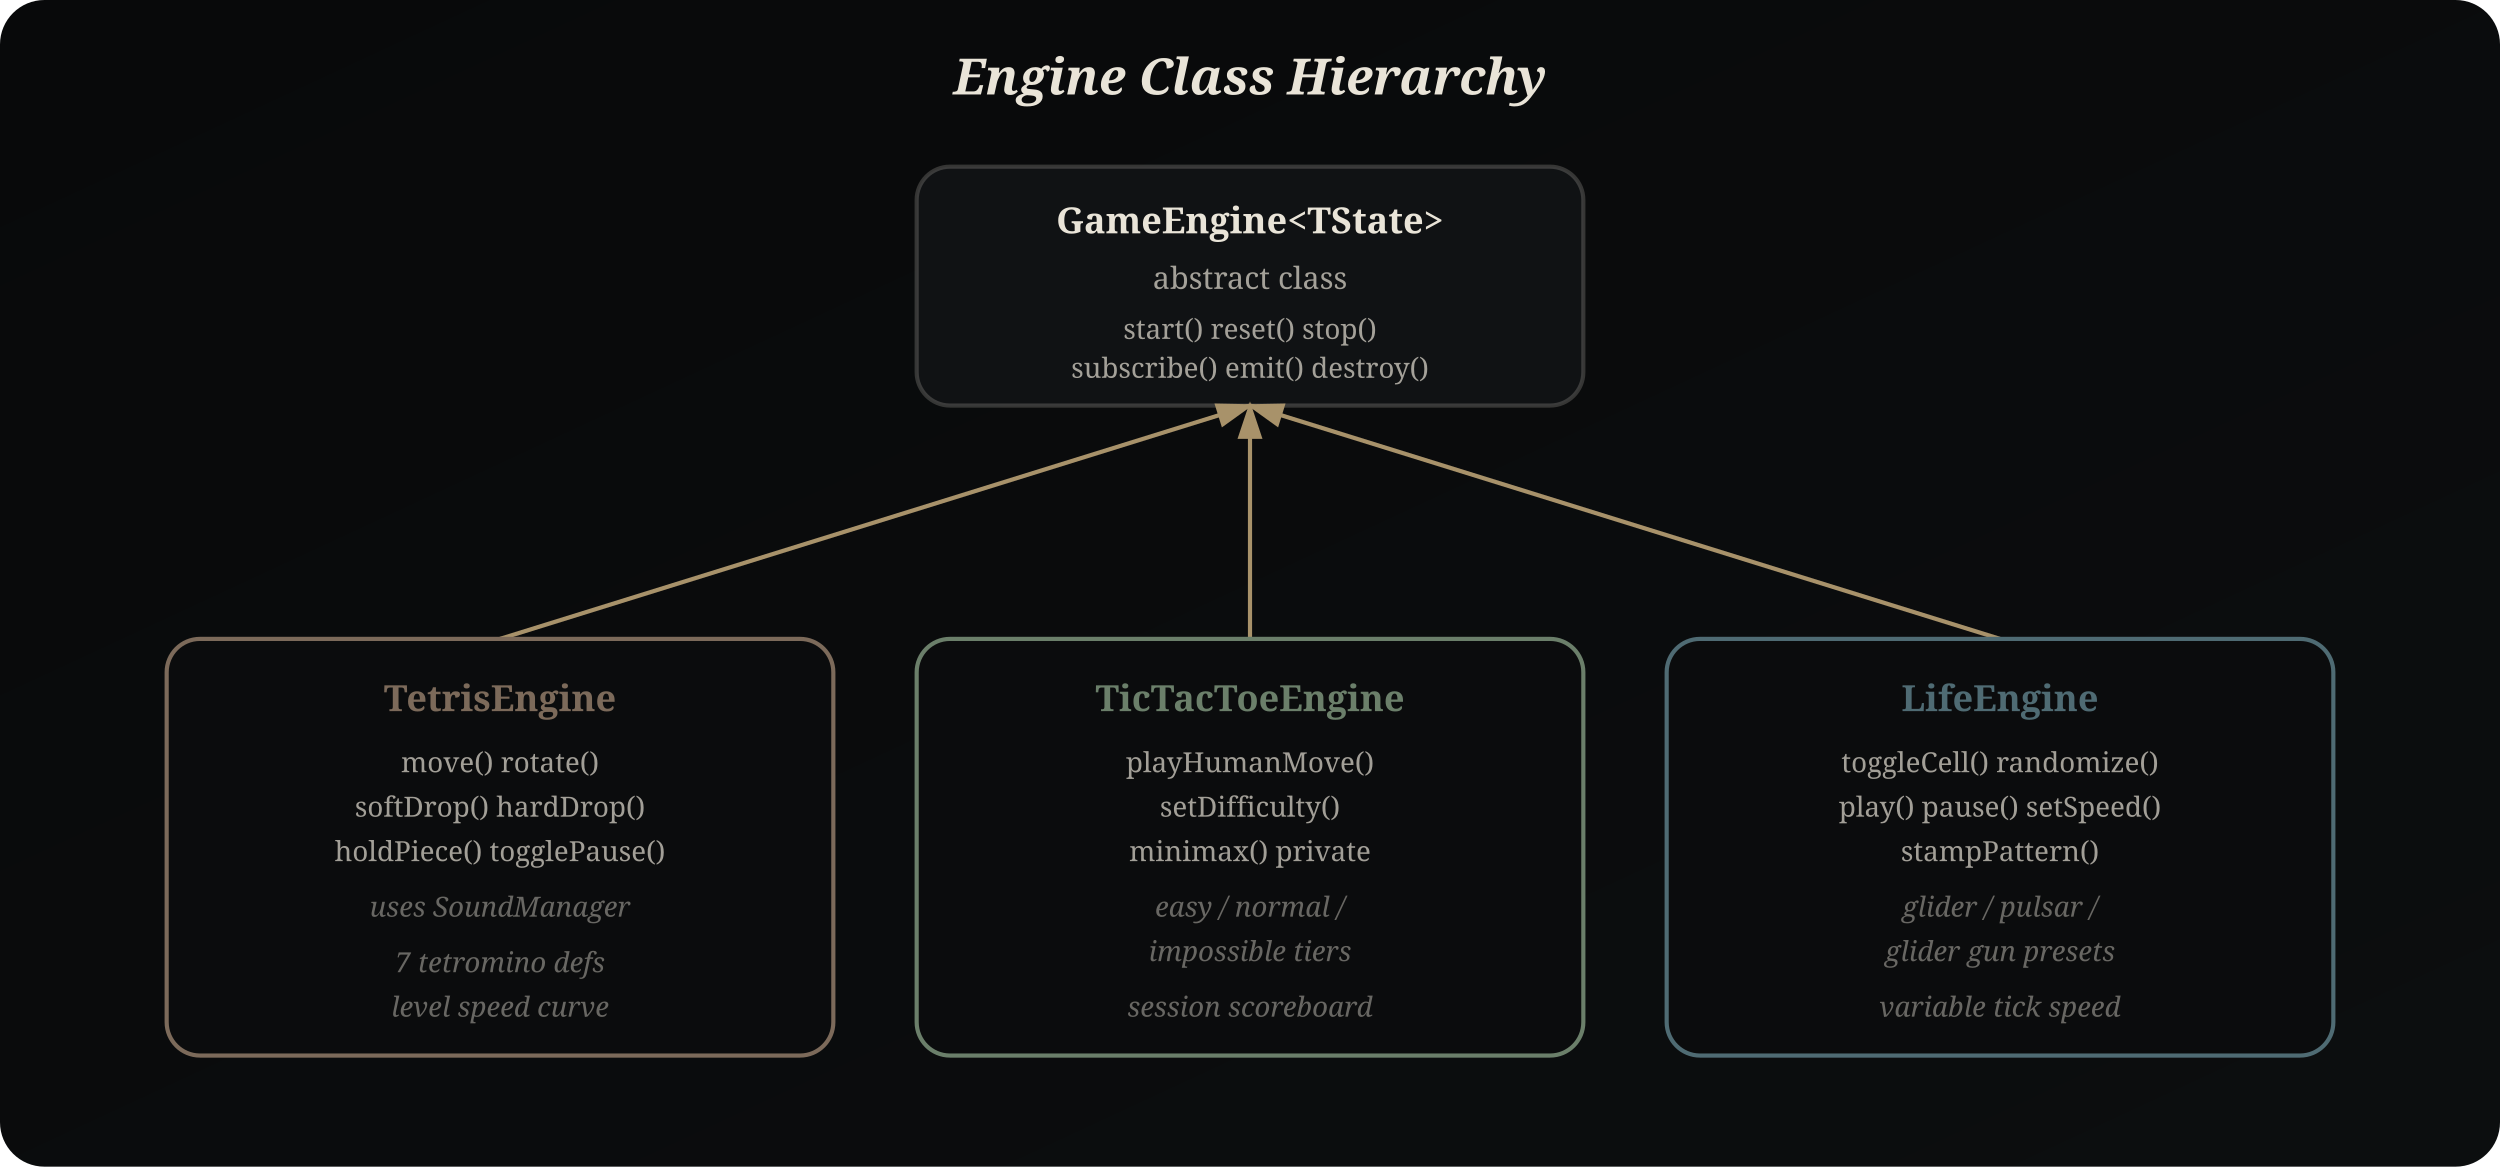
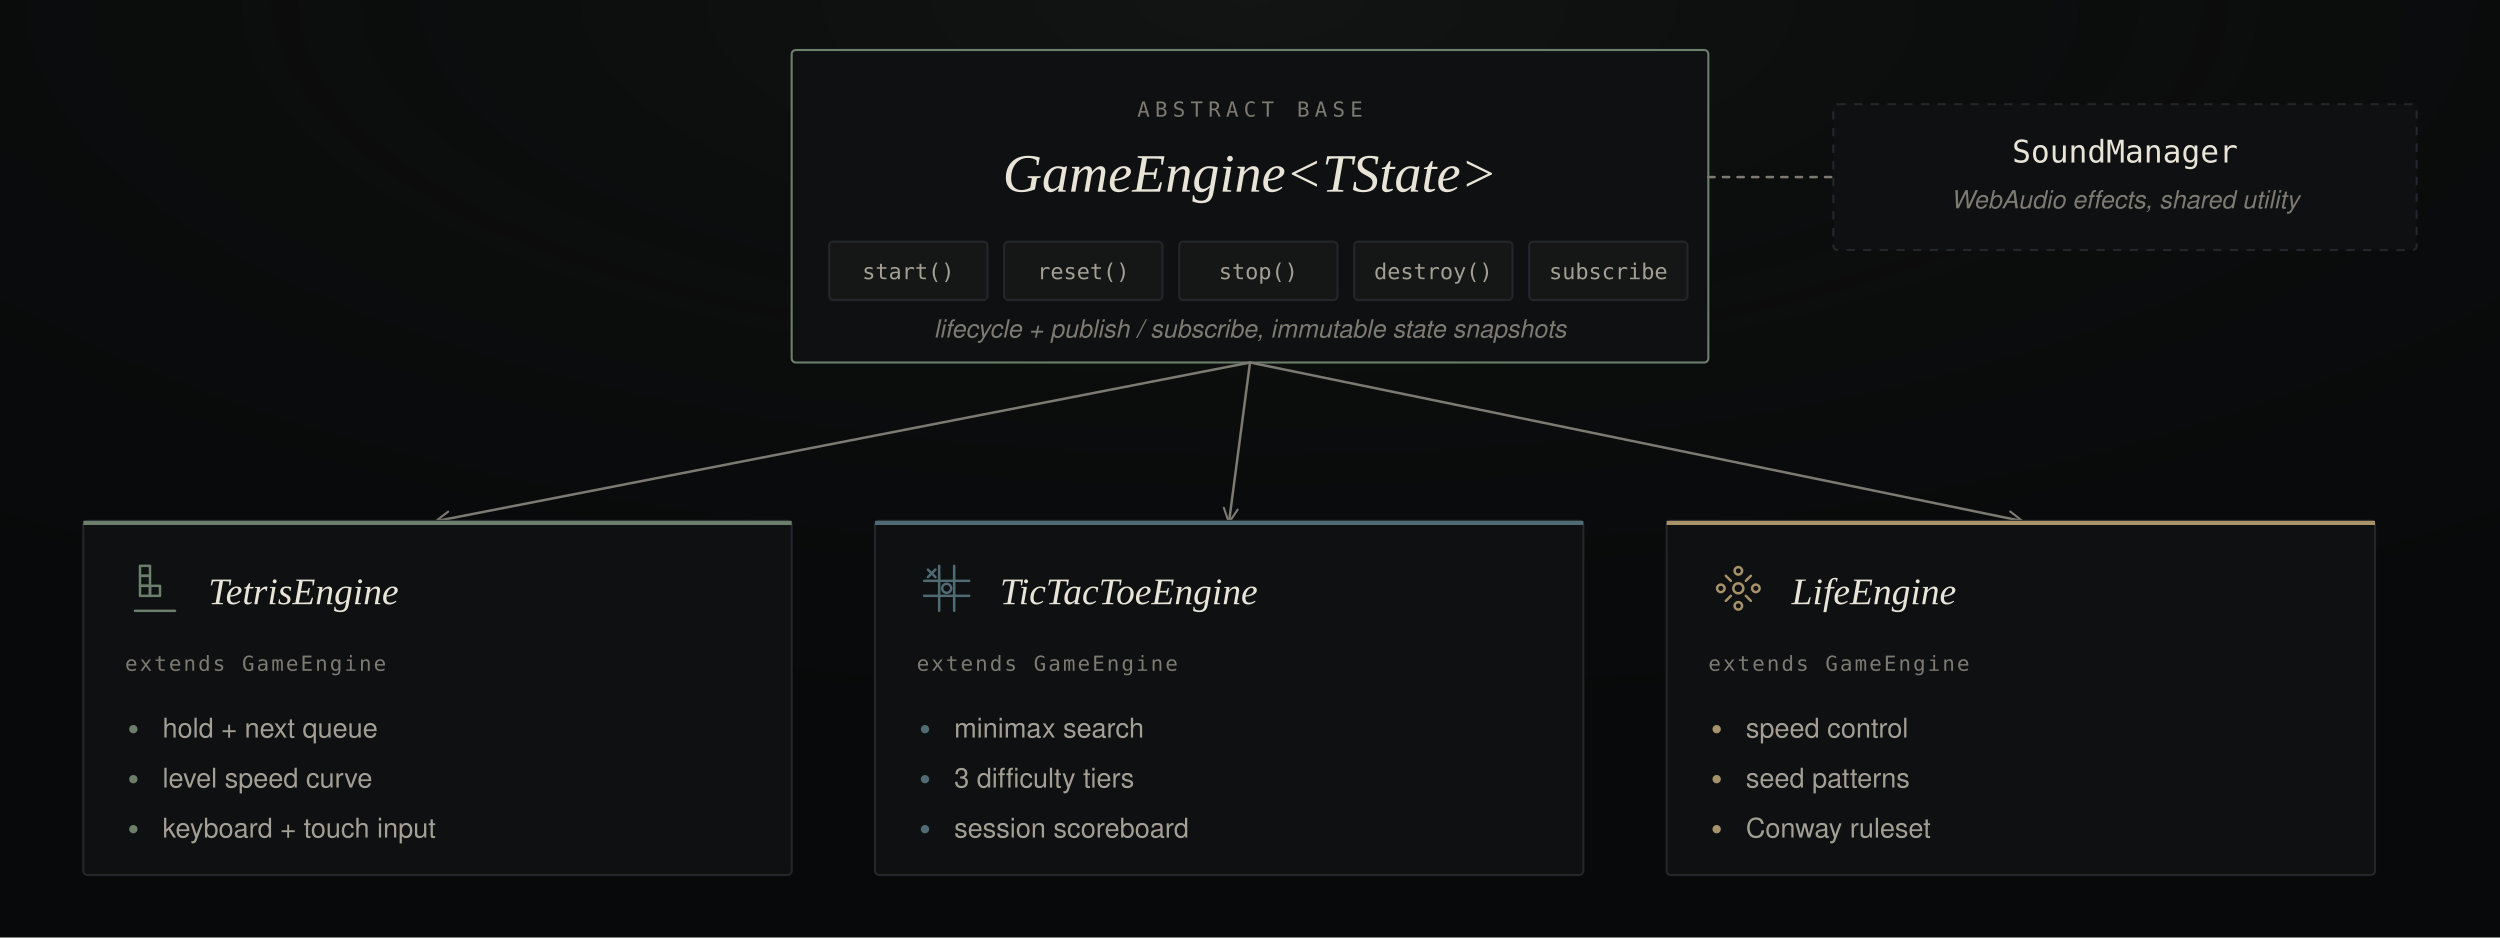
- <svg xmlns="http://www.w3.org/2000/svg" width="900" height="420" viewBox="0 0 900 420" font-family="'EB Garamond', Georgia, serif">
+ <svg xmlns="http://www.w3.org/2000/svg" width="1200" height="450" viewBox="0 0 1200 450" role="img" aria-label="Engine class hierarchy: GameEngine base class extended by TetrisEngine, TicTacToeEngine and LifeEngine.">
  <defs>
-     <linearGradient id="bg2" x1="0" y1="0" x2="1" y2="1">
-       <stop offset="0%" stop-color="#08090a" />
-       <stop offset="100%" stop-color="#0c0e0f" />
-     </linearGradient>
-     <marker id="arrow2" markerWidth="10" markerHeight="10" refX="8" refY="3" orient="auto" markerUnits="strokeWidth">
-       <path d="M0,0 L0,6 L9,3 z" fill="#a8926a" />
+     <radialGradient id="g" cx="50%" cy="0%" r="90%">
+       <stop offset="0" stop-color="#6b7f6a" stop-opacity=".10" />
+       <stop offset="1" stop-color="#08090a" stop-opacity="0" />
+     </radialGradient>
+     <marker id="ar" viewBox="0 0 10 10" refX="8" refY="5" markerWidth="7" markerHeight="7" orient="auto">
+       <path d="M1 1L9 5L1 9" fill="none" stroke="#7d7a72" stroke-width="1.2" stroke-linecap="round" />
    </marker>
  </defs>
-   <rect width="900" height="420" fill="url(#bg2)" rx="16" />
-   <text x="450" y="34" fill="#e9e4d8" font-size="18" font-weight="600" font-style="italic" text-anchor="middle">Engine Class Hierarchy</text>
-   <rect x="330" y="60" width="240" height="86" rx="12" fill="#101214" stroke="rgba(233, 228, 216, 0.2)" stroke-width="1.5" />
-   <text x="450" y="84" fill="#e9e4d8" font-size="13" font-weight="600" text-anchor="middle">GameEngine&lt;TState&gt;</text>
-   <text x="450" y="104" fill="rgba(233, 228, 216, 0.68)" font-size="11" text-anchor="middle">abstract class</text>
-   <text x="450" y="122" fill="rgba(233, 228, 216, 0.68)" font-size="10" text-anchor="middle">start() reset() stop()</text>
-   <text x="450" y="136" fill="rgba(233, 228, 216, 0.68)" font-size="10" text-anchor="middle">subscribe() emit() destroy()</text>
-   <line x1="180" y1="230" x2="450" y2="146" stroke="#a8926a" stroke-width="1.5" marker-end="url(#arrow2)" />
-   <line x1="450" y1="230" x2="450" y2="146" stroke="#a8926a" stroke-width="1.5" marker-end="url(#arrow2)" />
-   <line x1="720" y1="230" x2="450" y2="146" stroke="#a8926a" stroke-width="1.5" marker-end="url(#arrow2)" />
-   <rect x="60" y="230" width="240" height="150" rx="12" fill="#0b0c0d" stroke="#7c6a5a" stroke-width="1.5" />
-   <text x="180" y="256" fill="#7c6a5a" font-size="13" font-weight="600" text-anchor="middle">TetrisEngine</text>
-   <text x="180" y="278" fill="rgba(233, 228, 216, 0.68)" font-size="10" text-anchor="middle">move() rotate()</text>
-   <text x="180" y="294" fill="rgba(233, 228, 216, 0.68)" font-size="10" text-anchor="middle">softDrop() hardDrop()</text>
-   <text x="180" y="310" fill="rgba(233, 228, 216, 0.68)" font-size="10" text-anchor="middle">holdPiece() togglePause()</text>
-   <text x="180" y="330" fill="rgba(233, 228, 216, 0.42)" font-size="10" text-anchor="middle" font-style="italic">uses SoundManager</text>
-   <text x="180" y="350" fill="rgba(233, 228, 216, 0.42)" font-size="10" text-anchor="middle" font-style="italic">7 tetromino defs</text>
-   <text x="180" y="366" fill="rgba(233, 228, 216, 0.42)" font-size="10" text-anchor="middle" font-style="italic">level speed curve</text>
-   <rect x="330" y="230" width="240" height="150" rx="12" fill="#0b0c0d" stroke="#6b7f6a" stroke-width="1.5" />
-   <text x="450" y="256" fill="#6b7f6a" font-size="13" font-weight="600" text-anchor="middle">TicTacToeEngine</text>
-   <text x="450" y="278" fill="rgba(233, 228, 216, 0.68)" font-size="10" text-anchor="middle">playHumanMove()</text>
-   <text x="450" y="294" fill="rgba(233, 228, 216, 0.68)" font-size="10" text-anchor="middle">setDifficulty()</text>
-   <text x="450" y="310" fill="rgba(233, 228, 216, 0.68)" font-size="10" text-anchor="middle">minimax() private</text>
-   <text x="450" y="330" fill="rgba(233, 228, 216, 0.42)" font-size="10" text-anchor="middle" font-style="italic">easy / normal /</text>
-   <text x="450" y="346" fill="rgba(233, 228, 216, 0.42)" font-size="10" text-anchor="middle" font-style="italic">impossible tiers</text>
-   <text x="450" y="366" fill="rgba(233, 228, 216, 0.42)" font-size="10" text-anchor="middle" font-style="italic">session scoreboard</text>
-   <rect x="600" y="230" width="240" height="150" rx="12" fill="#0b0c0d" stroke="#4f6b73" stroke-width="1.5" />
-   <text x="720" y="256" fill="#4f6b73" font-size="13" font-weight="600" text-anchor="middle">LifeEngine</text>
-   <text x="720" y="278" fill="rgba(233, 228, 216, 0.68)" font-size="10" text-anchor="middle">toggleCell() randomize()</text>
-   <text x="720" y="294" fill="rgba(233, 228, 216, 0.68)" font-size="10" text-anchor="middle">play() pause() setSpeed()</text>
-   <text x="720" y="310" fill="rgba(233, 228, 216, 0.68)" font-size="10" text-anchor="middle">stampPattern()</text>
-   <text x="720" y="330" fill="rgba(233, 228, 216, 0.42)" font-size="10" text-anchor="middle" font-style="italic">glider / pulsar /</text>
-   <text x="720" y="346" fill="rgba(233, 228, 216, 0.42)" font-size="10" text-anchor="middle" font-style="italic">glider gun presets</text>
-   <text x="720" y="366" fill="rgba(233, 228, 216, 0.42)" font-size="10" text-anchor="middle" font-style="italic">variable tick speed</text>
+   <rect width="1200" height="450" fill="#08090a" />
+   <rect width="1200" height="450" fill="url(#g)" />
+   <rect x="380" y="24" width="440" height="150" rx="2" fill="#0e1011" stroke="#6b7f6a" stroke-width="1" />
+   <text x="600" y="56" font-family="'JetBrains Mono', SFMono-Regular, Menlo, Consolas, monospace" font-size="10" fill="#7d7a72" text-anchor="middle" font-style="normal" font-weight="400" letter-spacing="2.5">ABSTRACT BASE</text>
+   <text x="600" y="92" font-family="'Cormorant Garamond', Georgia, 'Times New Roman', serif" font-size="26" fill="#e9e4d8" text-anchor="middle" font-style="italic" font-weight="400" letter-spacing="0">GameEngine&lt;TState&gt;</text>
+   <rect x="398" y="116" width="76" height="28" rx="2" fill="#141715" stroke="#23262a" stroke-width="1" />
+   <text x="436" y="134" font-family="'JetBrains Mono', SFMono-Regular, Menlo, Consolas, monospace" font-size="10.5" fill="#a39f94" text-anchor="middle" font-style="normal" font-weight="400" letter-spacing="0">start()</text>
+   <rect x="482" y="116" width="76" height="28" rx="2" fill="#141715" stroke="#23262a" stroke-width="1" />
+   <text x="520" y="134" font-family="'JetBrains Mono', SFMono-Regular, Menlo, Consolas, monospace" font-size="10.5" fill="#a39f94" text-anchor="middle" font-style="normal" font-weight="400" letter-spacing="0">reset()</text>
+   <rect x="566" y="116" width="76" height="28" rx="2" fill="#141715" stroke="#23262a" stroke-width="1" />
+   <text x="604" y="134" font-family="'JetBrains Mono', SFMono-Regular, Menlo, Consolas, monospace" font-size="10.5" fill="#a39f94" text-anchor="middle" font-style="normal" font-weight="400" letter-spacing="0">stop()</text>
+   <rect x="650" y="116" width="76" height="28" rx="2" fill="#141715" stroke="#23262a" stroke-width="1" />
+   <text x="688" y="134" font-family="'JetBrains Mono', SFMono-Regular, Menlo, Consolas, monospace" font-size="10.5" fill="#a39f94" text-anchor="middle" font-style="normal" font-weight="400" letter-spacing="0">destroy()</text>
+   <rect x="734" y="116" width="76" height="28" rx="2" fill="#141715" stroke="#23262a" stroke-width="1" />
+   <text x="772" y="134" font-family="'JetBrains Mono', SFMono-Regular, Menlo, Consolas, monospace" font-size="10.5" fill="#a39f94" text-anchor="middle" font-style="normal" font-weight="400" letter-spacing="0">subscribe</text>
+   <text x="600" y="162" font-family="Jost, 'Segoe UI', Helvetica, Arial, sans-serif" font-size="12" fill="#7d7a72" text-anchor="middle" font-style="italic" font-weight="400" letter-spacing="0">lifecycle + publish / subscribe, immutable state snapshots</text>
+   <line x1="600" y1="174" x2="210" y2="250" stroke="#7d7a72" stroke-width="1.2" stroke-linecap="round" marker-end="url(#ar)" />
+   <rect x="40" y="250" width="340" height="170" rx="2" fill="#0e1011" stroke="#23262a" stroke-width="1" />
+   <rect x="40" y="250" width="340" height="2" fill="#6b7f6a" />
+   <g transform="translate(60 268) scale(1.2)" fill="none" stroke="#6b7f6a" stroke-width="1.000" stroke-linecap="round" stroke-linejoin="round">
+     <rect x="6" y="3" width="4" height="4" />
+     <rect x="6" y="7" width="4" height="4" />
+     <rect x="6" y="11" width="4" height="4" />
+     <rect x="10" y="11" width="4" height="4" />
+     <path d="M4 21h16" />
+   </g>
+   <text x="100" y="290" font-family="'Cormorant Garamond', Georgia, 'Times New Roman', serif" font-size="18" fill="#e9e4d8" text-anchor="start" font-style="italic" font-weight="400" letter-spacing="0">TetrisEngine</text>
+   <text x="60" y="322" font-family="'JetBrains Mono', SFMono-Regular, Menlo, Consolas, monospace" font-size="10" fill="#7d7a72" text-anchor="start" font-style="normal" font-weight="400" letter-spacing="1">extends GameEngine</text>
+   <circle cx="64" cy="350" r="2" fill="#6b7f6a" />
+   <text x="78" y="354" font-family="Jost, 'Segoe UI', Helvetica, Arial, sans-serif" font-size="13" fill="#a39f94" text-anchor="start" font-style="normal" font-weight="400" letter-spacing="0">hold + next queue</text>
+   <circle cx="64" cy="374" r="2" fill="#6b7f6a" />
+   <text x="78" y="378" font-family="Jost, 'Segoe UI', Helvetica, Arial, sans-serif" font-size="13" fill="#a39f94" text-anchor="start" font-style="normal" font-weight="400" letter-spacing="0">level speed curve</text>
+   <circle cx="64" cy="398" r="2" fill="#6b7f6a" />
+   <text x="78" y="402" font-family="Jost, 'Segoe UI', Helvetica, Arial, sans-serif" font-size="13" fill="#a39f94" text-anchor="start" font-style="normal" font-weight="400" letter-spacing="0">keyboard + touch input</text>
+   <line x1="600" y1="174" x2="590" y2="250" stroke="#7d7a72" stroke-width="1.2" stroke-linecap="round" marker-end="url(#ar)" />
+   <rect x="420" y="250" width="340" height="170" rx="2" fill="#0e1011" stroke="#23262a" stroke-width="1" />
+   <rect x="420" y="250" width="340" height="2" fill="#4f6b73" />
+   <g transform="translate(440 268) scale(1.2)" fill="none" stroke="#4f6b73" stroke-width="1.000" stroke-linecap="round" stroke-linejoin="round">
+     <path d="M9 3v18M15 3v18M3 9h18M3 15h18" />
+     <path d="M4.5 4.5l3 3M7.5 4.5l-3 3" />
+     <circle cx="12" cy="12" r="1.8" />
+   </g>
+   <text x="480" y="290" font-family="'Cormorant Garamond', Georgia, 'Times New Roman', serif" font-size="18" fill="#e9e4d8" text-anchor="start" font-style="italic" font-weight="400" letter-spacing="0">TicTacToeEngine</text>
+   <text x="440" y="322" font-family="'JetBrains Mono', SFMono-Regular, Menlo, Consolas, monospace" font-size="10" fill="#7d7a72" text-anchor="start" font-style="normal" font-weight="400" letter-spacing="1">extends GameEngine</text>
+   <circle cx="444" cy="350" r="2" fill="#4f6b73" />
+   <text x="458" y="354" font-family="Jost, 'Segoe UI', Helvetica, Arial, sans-serif" font-size="13" fill="#a39f94" text-anchor="start" font-style="normal" font-weight="400" letter-spacing="0">minimax search</text>
+   <circle cx="444" cy="374" r="2" fill="#4f6b73" />
+   <text x="458" y="378" font-family="Jost, 'Segoe UI', Helvetica, Arial, sans-serif" font-size="13" fill="#a39f94" text-anchor="start" font-style="normal" font-weight="400" letter-spacing="0">3 difficulty tiers</text>
+   <circle cx="444" cy="398" r="2" fill="#4f6b73" />
+   <text x="458" y="402" font-family="Jost, 'Segoe UI', Helvetica, Arial, sans-serif" font-size="13" fill="#a39f94" text-anchor="start" font-style="normal" font-weight="400" letter-spacing="0">session scoreboard</text>
+   <line x1="600" y1="174" x2="970" y2="250" stroke="#7d7a72" stroke-width="1.2" stroke-linecap="round" marker-end="url(#ar)" />
+   <rect x="800" y="250" width="340" height="170" rx="2" fill="#0e1011" stroke="#23262a" stroke-width="1" />
+   <rect x="800" y="250" width="340" height="2" fill="#a8926a" />
+   <g transform="translate(820 268) scale(1.2)" fill="none" stroke="#a8926a" stroke-width="1.000" stroke-linecap="round" stroke-linejoin="round">
+     <circle cx="12" cy="12" r="2" />
+     <circle cx="12" cy="5" r="1.5" />
+     <circle cx="12" cy="19" r="1.5" />
+     <circle cx="5" cy="12" r="1.5" />
+     <circle cx="19" cy="12" r="1.5" />
+     <path d="M7 7l2 2M17 7l-2 2M7 17l2-2M17 17l-2-2" />
+   </g>
+   <text x="860" y="290" font-family="'Cormorant Garamond', Georgia, 'Times New Roman', serif" font-size="18" fill="#e9e4d8" text-anchor="start" font-style="italic" font-weight="400" letter-spacing="0">LifeEngine</text>
+   <text x="820" y="322" font-family="'JetBrains Mono', SFMono-Regular, Menlo, Consolas, monospace" font-size="10" fill="#7d7a72" text-anchor="start" font-style="normal" font-weight="400" letter-spacing="1">extends GameEngine</text>
+   <circle cx="824" cy="350" r="2" fill="#a8926a" />
+   <text x="838" y="354" font-family="Jost, 'Segoe UI', Helvetica, Arial, sans-serif" font-size="13" fill="#a39f94" text-anchor="start" font-style="normal" font-weight="400" letter-spacing="0">speed control</text>
+   <circle cx="824" cy="374" r="2" fill="#a8926a" />
+   <text x="838" y="378" font-family="Jost, 'Segoe UI', Helvetica, Arial, sans-serif" font-size="13" fill="#a39f94" text-anchor="start" font-style="normal" font-weight="400" letter-spacing="0">seed patterns</text>
+   <circle cx="824" cy="398" r="2" fill="#a8926a" />
+   <text x="838" y="402" font-family="Jost, 'Segoe UI', Helvetica, Arial, sans-serif" font-size="13" fill="#a39f94" text-anchor="start" font-style="normal" font-weight="400" letter-spacing="0">Conway ruleset</text>
+   <rect x="880" y="50" width="280" height="70" rx="2" fill="#0e1011" stroke="#23262a" stroke-width="1" stroke-dasharray="4 4" />
+   <text x="1020" y="78" font-family="'JetBrains Mono', SFMono-Regular, Menlo, Consolas, monospace" font-size="15" fill="#e9e4d8" text-anchor="middle" font-style="normal" font-weight="400" letter-spacing="0">SoundManager</text>
+   <text x="1020" y="100" font-family="Jost, 'Segoe UI', Helvetica, Arial, sans-serif" font-size="12" fill="#7d7a72" text-anchor="middle" font-style="italic" font-weight="400" letter-spacing="0">WebAudio effects, shared utility</text>
+   <line x1="820" y1="85" x2="880" y2="85" stroke="#7d7a72" stroke-width="1.2" stroke-linecap="round" stroke-dasharray="3 4" />
</svg>
